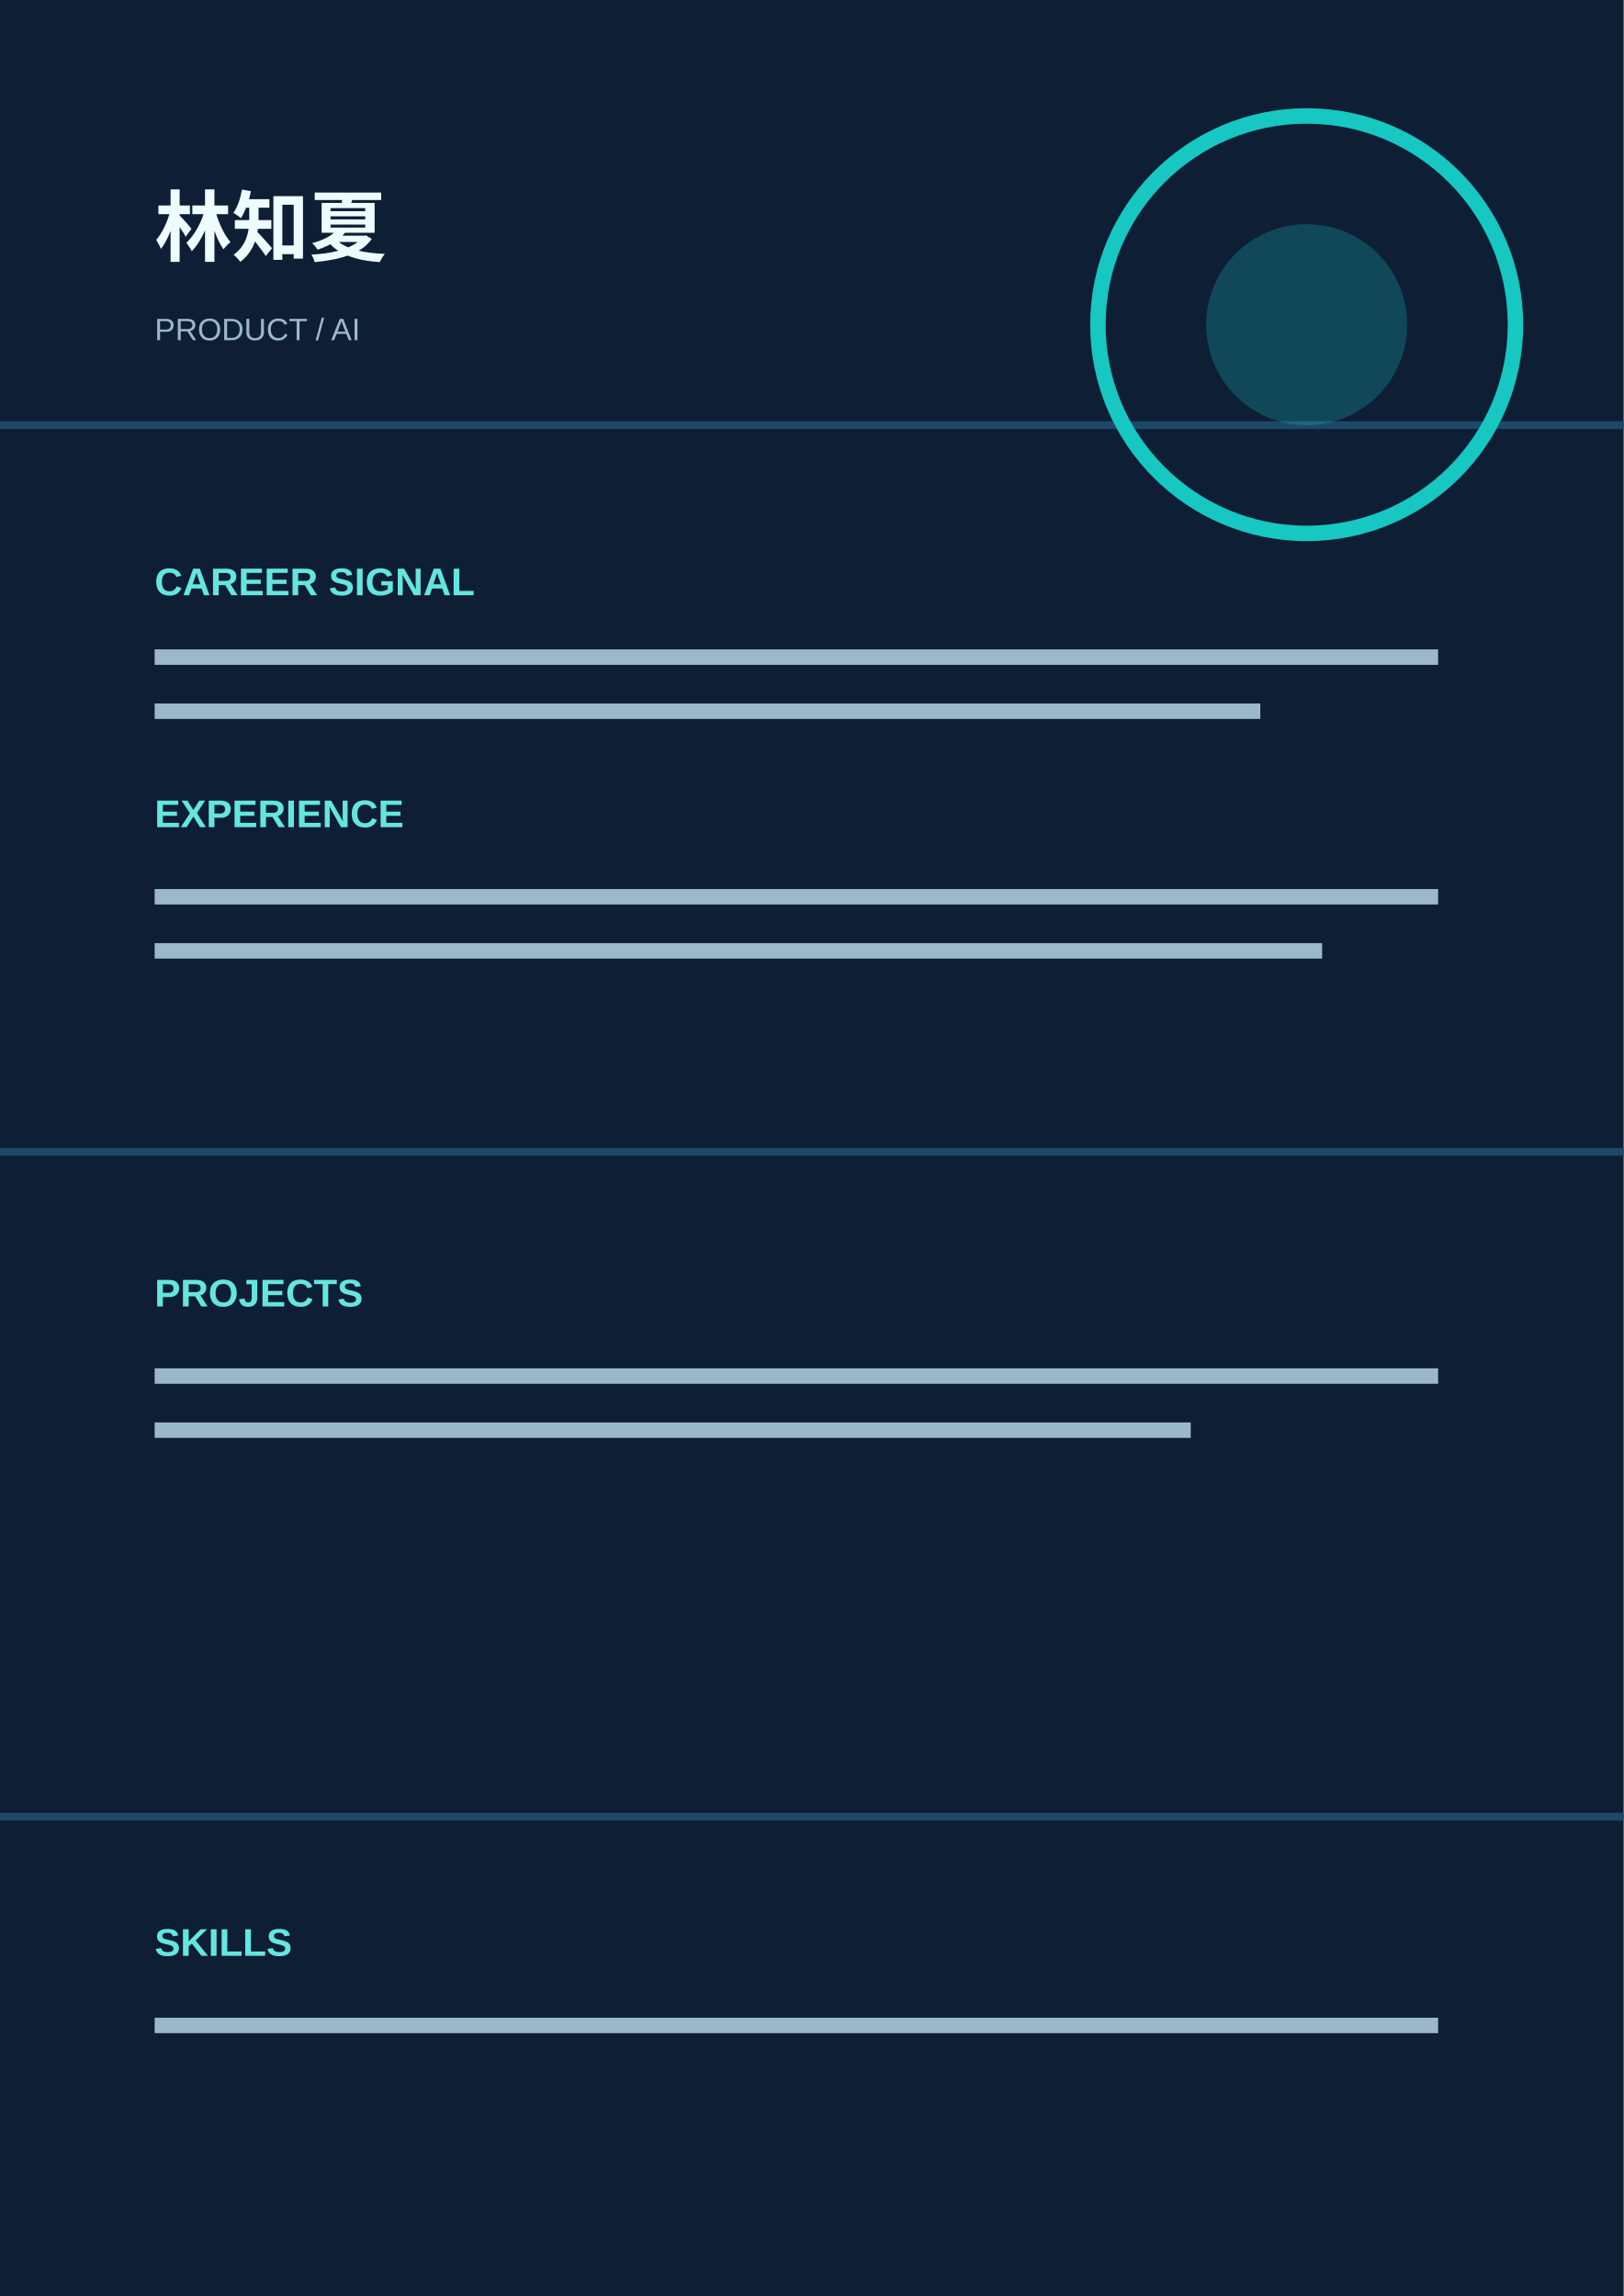
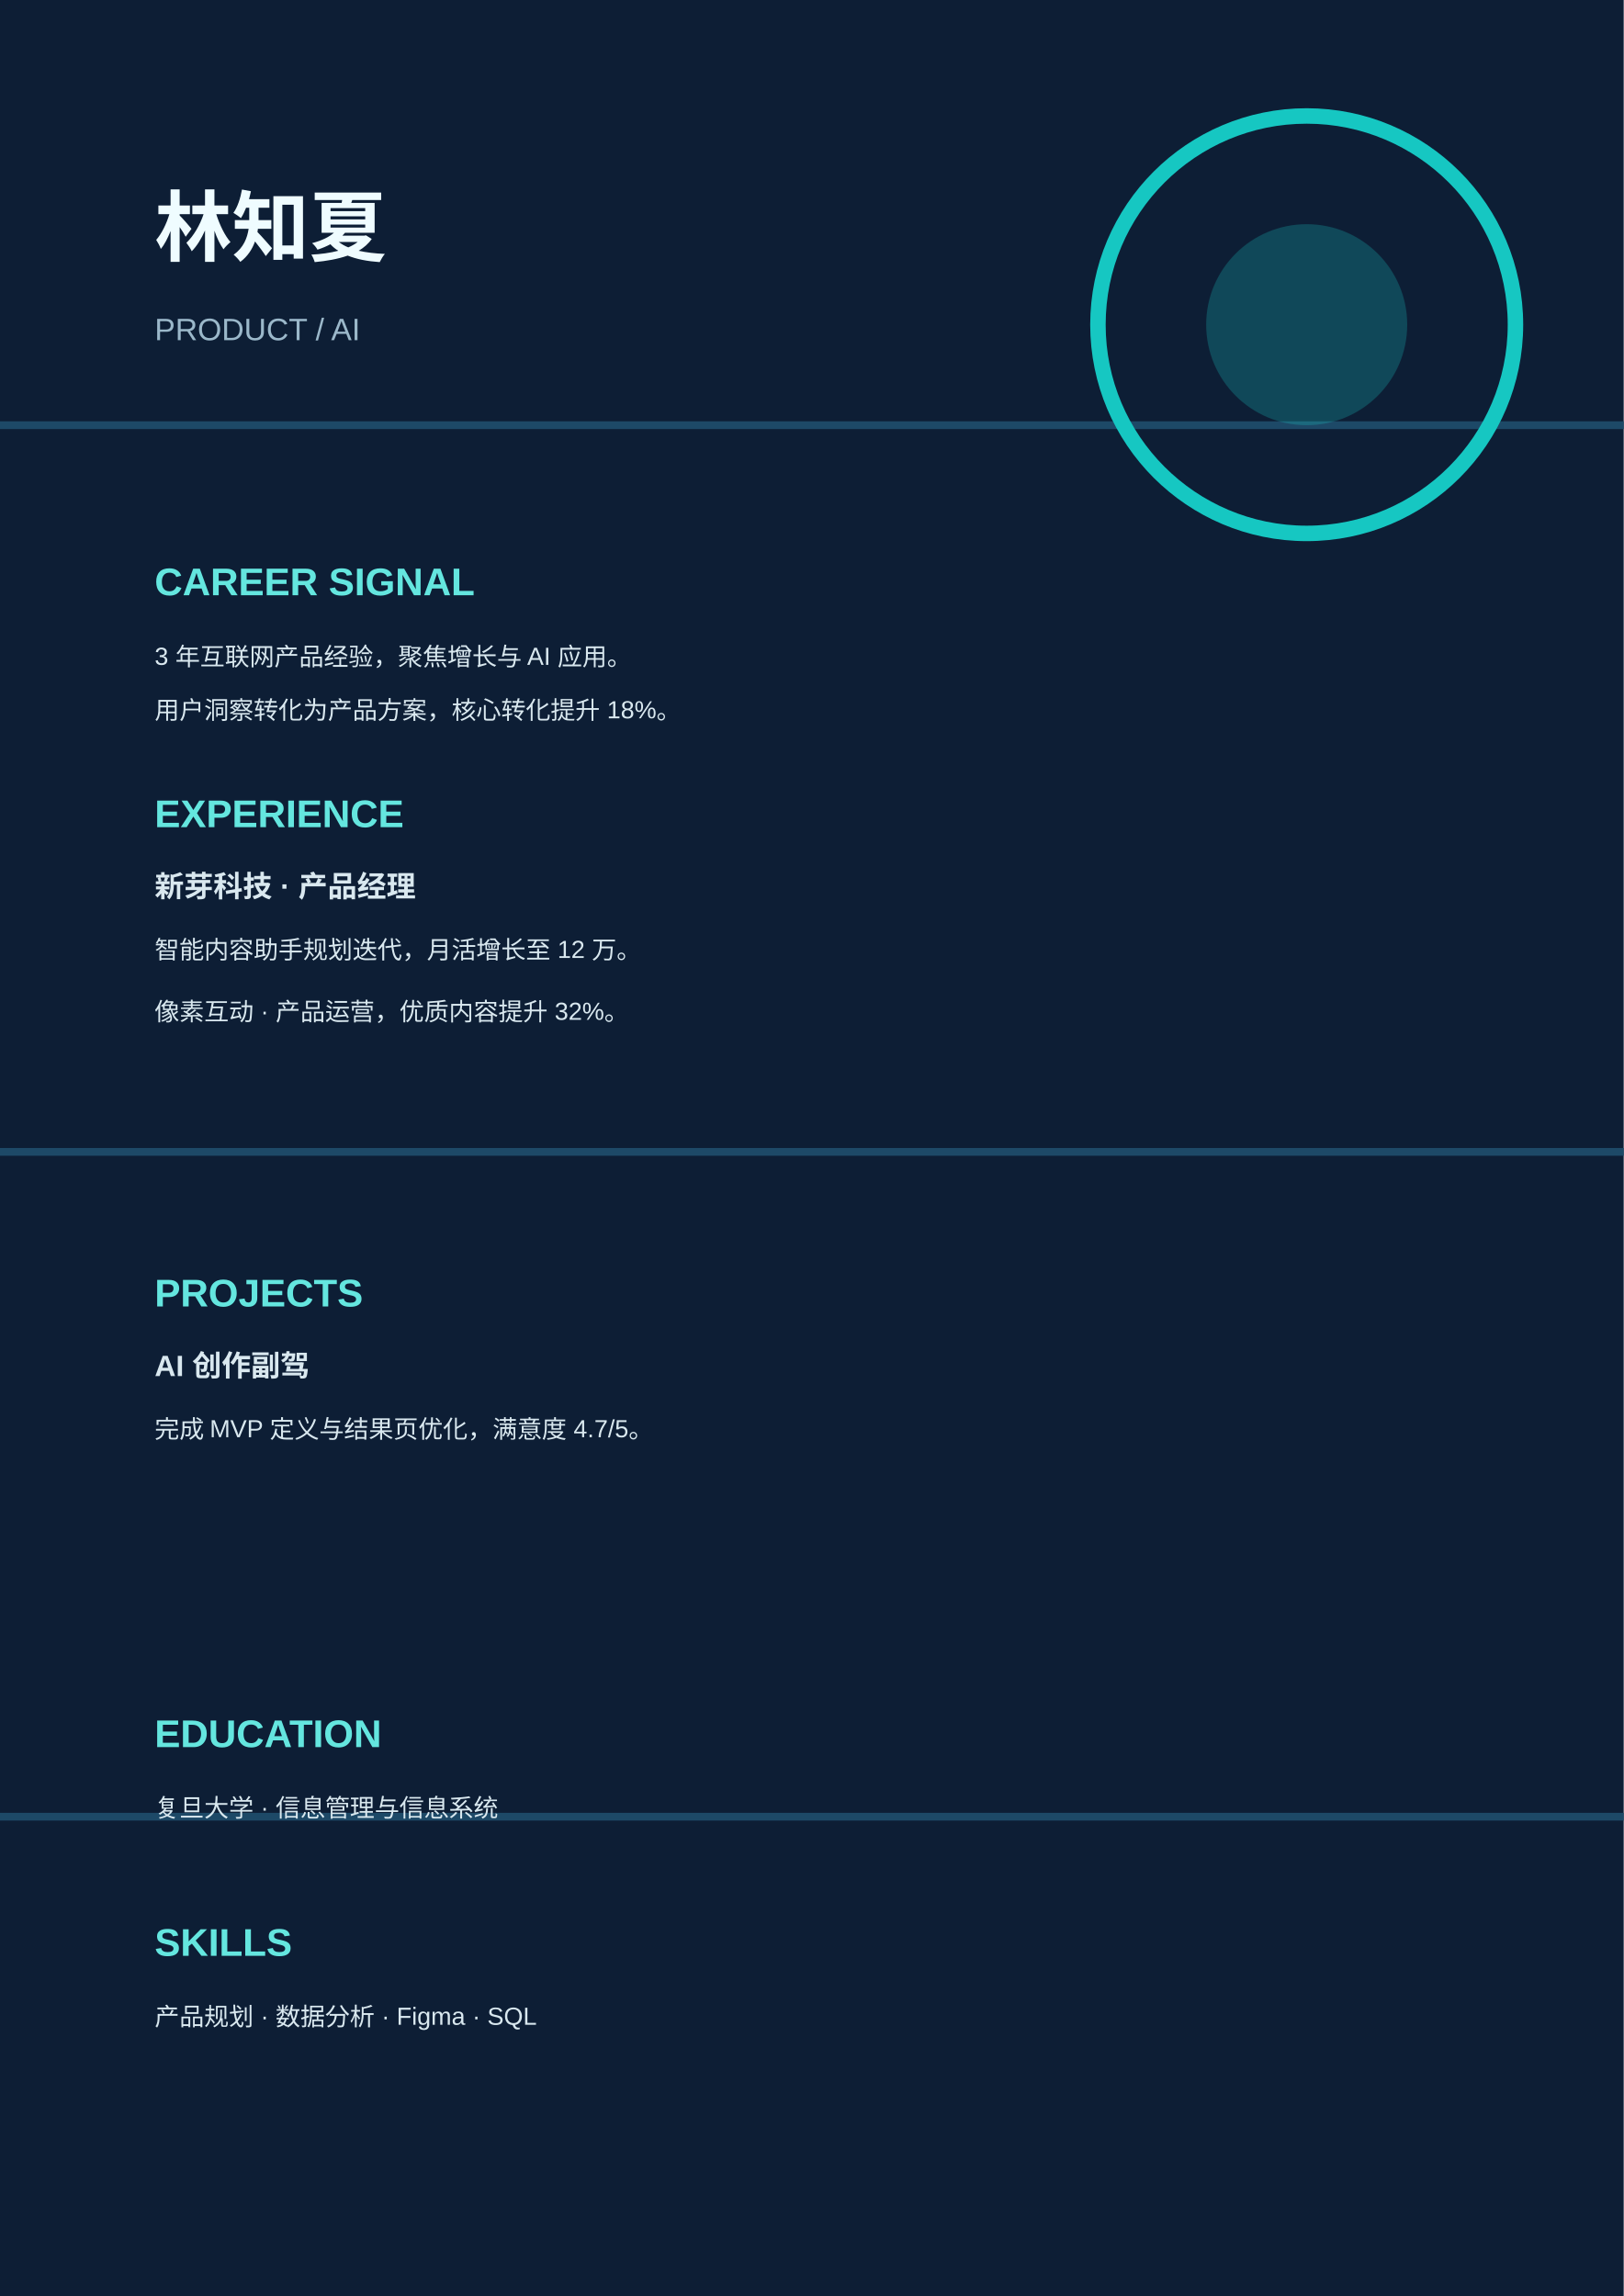
<svg xmlns="http://www.w3.org/2000/svg" viewBox="0 0 210 297" role="img" aria-label="深色科技感模板封面">
  <rect width="210" height="297" fill="#0d1e35" />
  <path d="M0 55H210M0 149H210M0 235H210" stroke="#1d4967" />
  <circle cx="169" cy="42" r="27" fill="none" stroke="#16c7c2" stroke-width="2" />
  <circle cx="169" cy="42" r="13" fill="#16c7c2" opacity=".25" />
  <g font-family="Arial, sans-serif">
    <text x="20" y="33" fill="#effcff" font-size="10" font-weight="700">林知夏</text>
    <text x="20" y="44" fill="#9bb8ca" font-size="4">PRODUCT / AI</text>
    <g fill="#64e6df" font-size="5" font-weight="700">
      <text x="20" y="77">CAREER SIGNAL</text>
      <text x="20" y="107">EXPERIENCE</text>
      <text x="20" y="169">PROJECTS</text>
+       <text x="20" y="226">EDUCATION</text>
      <text x="20" y="253">SKILLS</text>
    </g>
-   </g>
-   <g fill="#9bb8ca">
-     <rect x="20" y="84" width="166" height="2" />
-     <rect x="20" y="91" width="143" height="2" />
-     <rect x="20" y="115" width="166" height="2" />
-     <rect x="20" y="122" width="151" height="2" />
-     <rect x="20" y="177" width="166" height="2" />
-     <rect x="20" y="184" width="134" height="2" />
-     <rect x="20" y="261" width="166" height="2" />
+     <g fill="#d9e8ef" font-size="3.2">
+       <text x="20" y="86">3 年互联网产品经验，聚焦增长与 AI 应用。</text>
+       <text x="20" y="93">用户洞察转化为产品方案，核心转化提升 18%。</text>
+       <text x="20" y="116" font-size="3.8" font-weight="700">新芽科技 · 产品经理</text>
+       <text x="20" y="124">智能内容助手规划迭代，月活增长至 12 万。</text>
+       <text x="20" y="132">像素互动 · 产品运营，优质内容提升 32%。</text>
+       <text x="20" y="178" font-size="3.8" font-weight="700">AI 创作副驾</text>
+       <text x="20" y="186">完成 MVP 定义与结果页优化，满意度 4.7/5。</text>
+       <text x="20" y="235">复旦大学 · 信息管理与信息系统</text>
+       <text x="20" y="262">产品规划 · 数据分析 · Figma · SQL</text>
+     </g>
  </g>
</svg>
